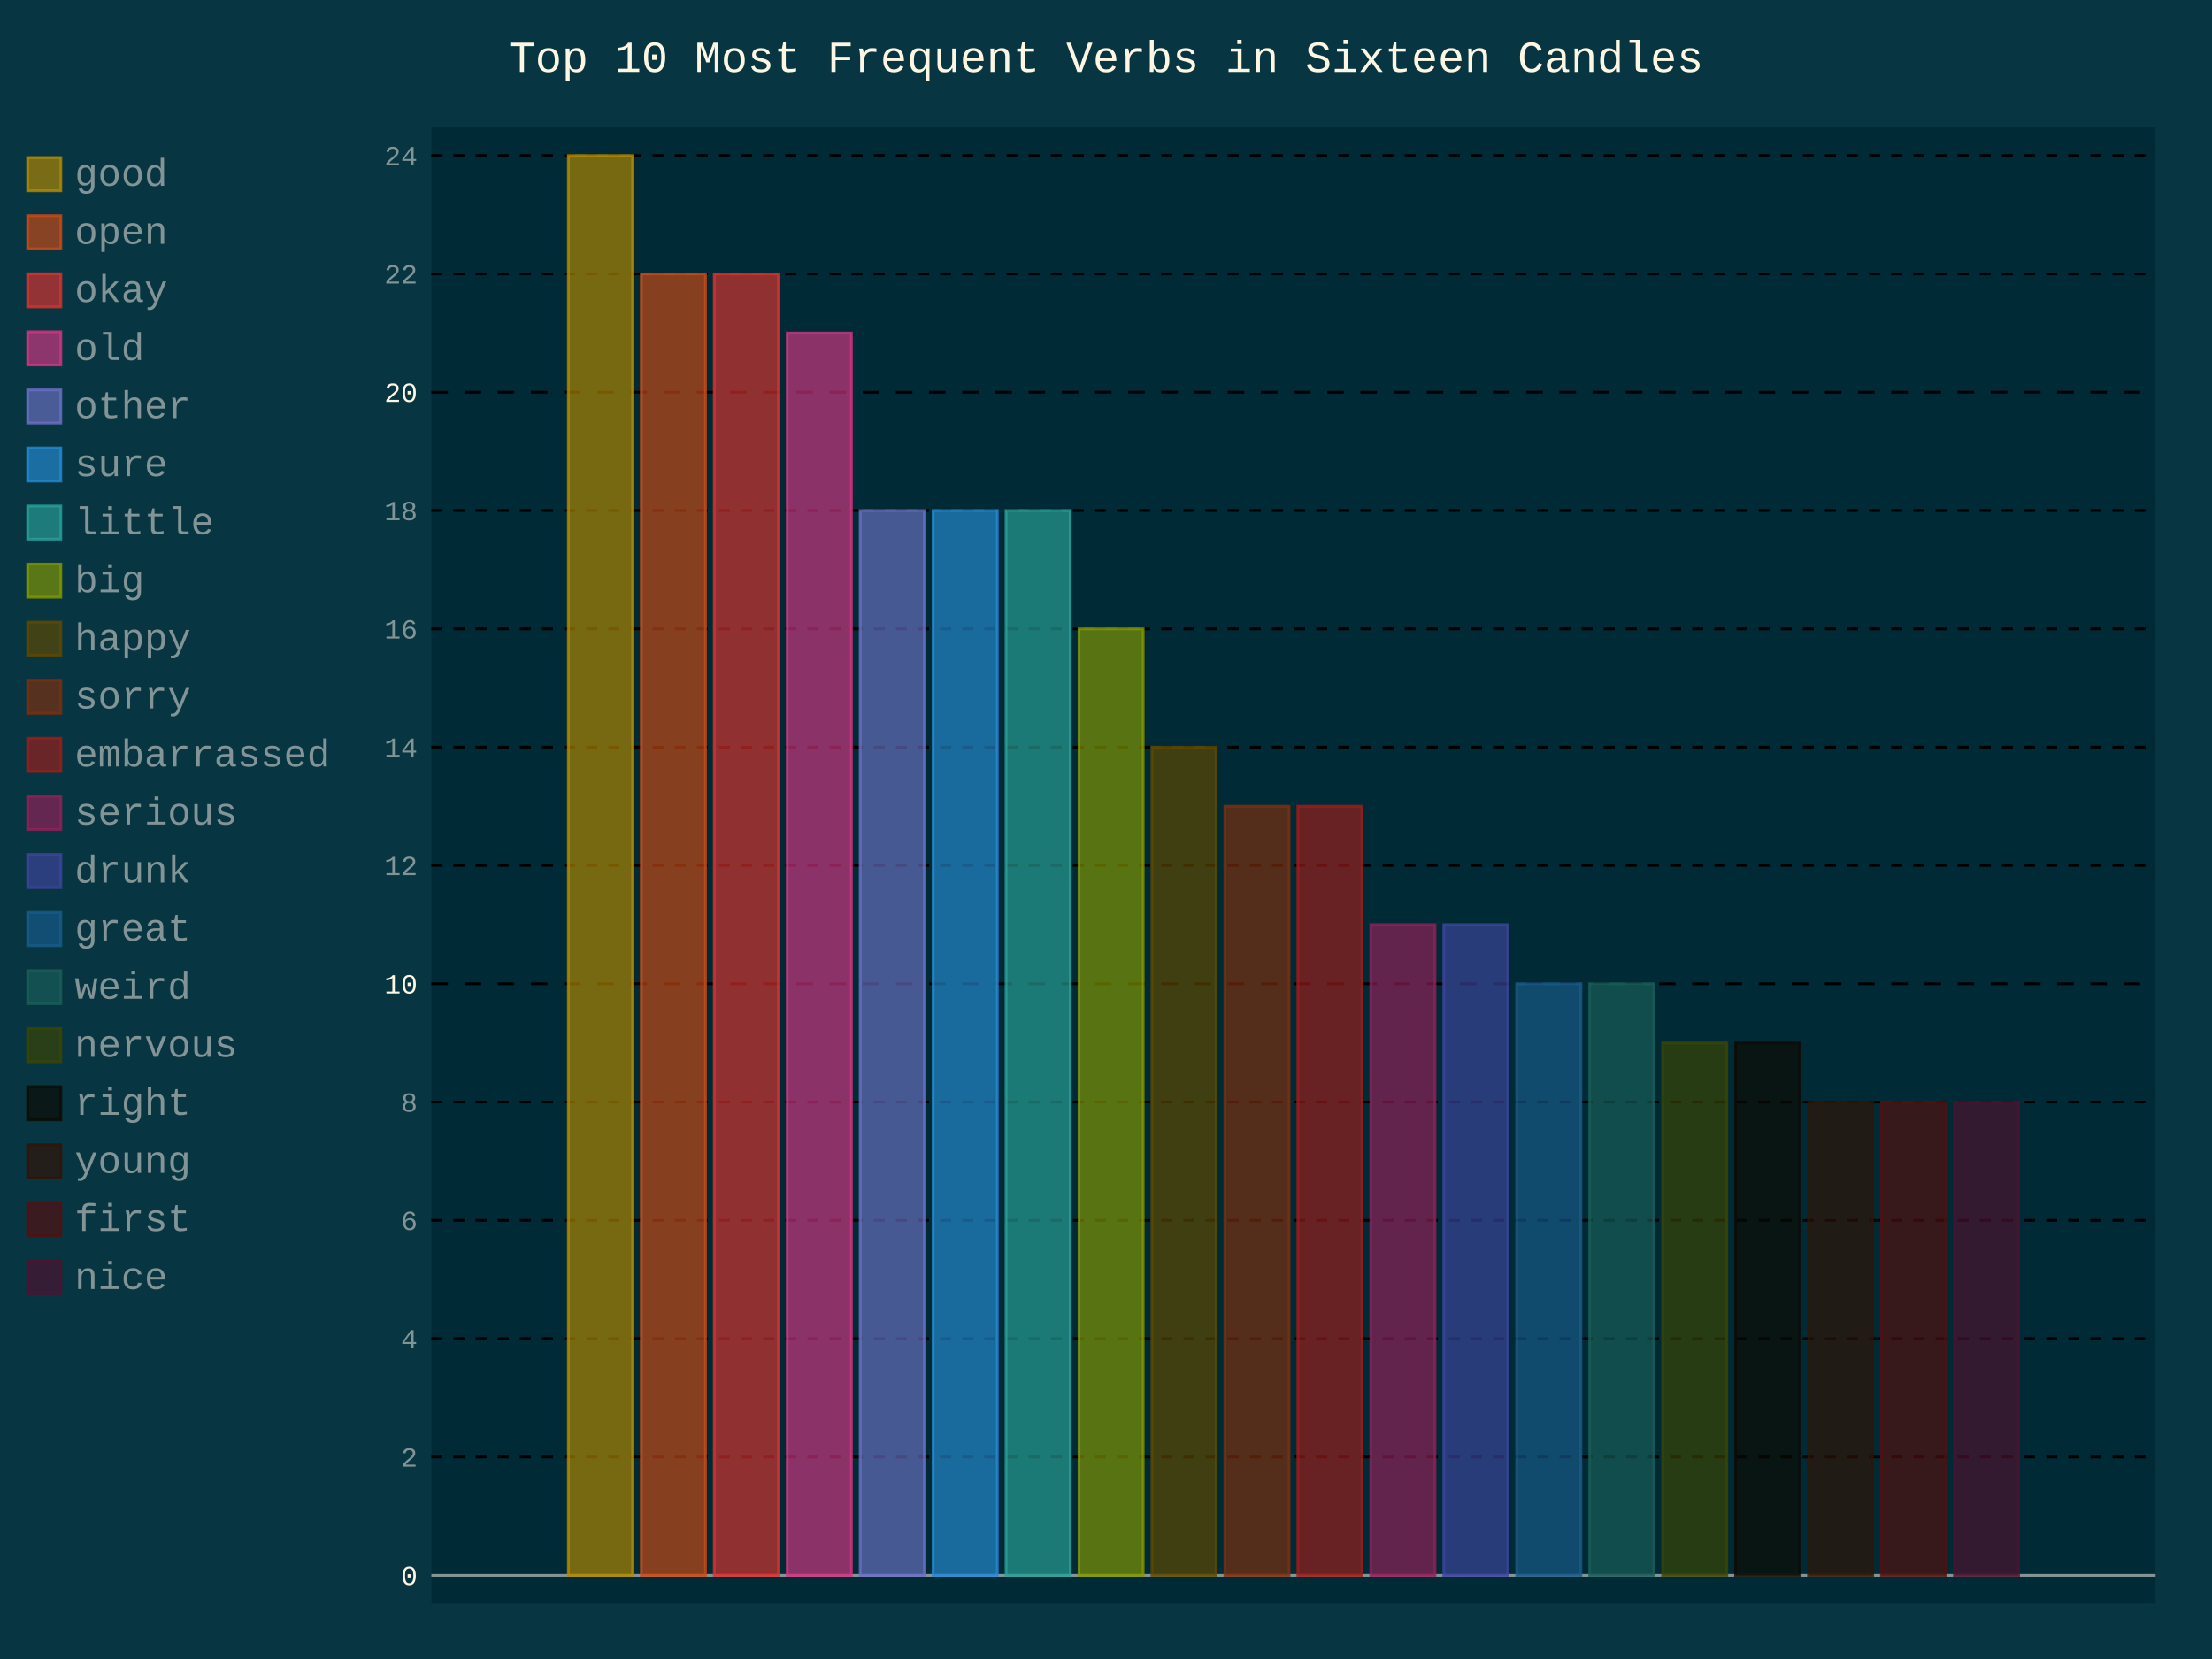
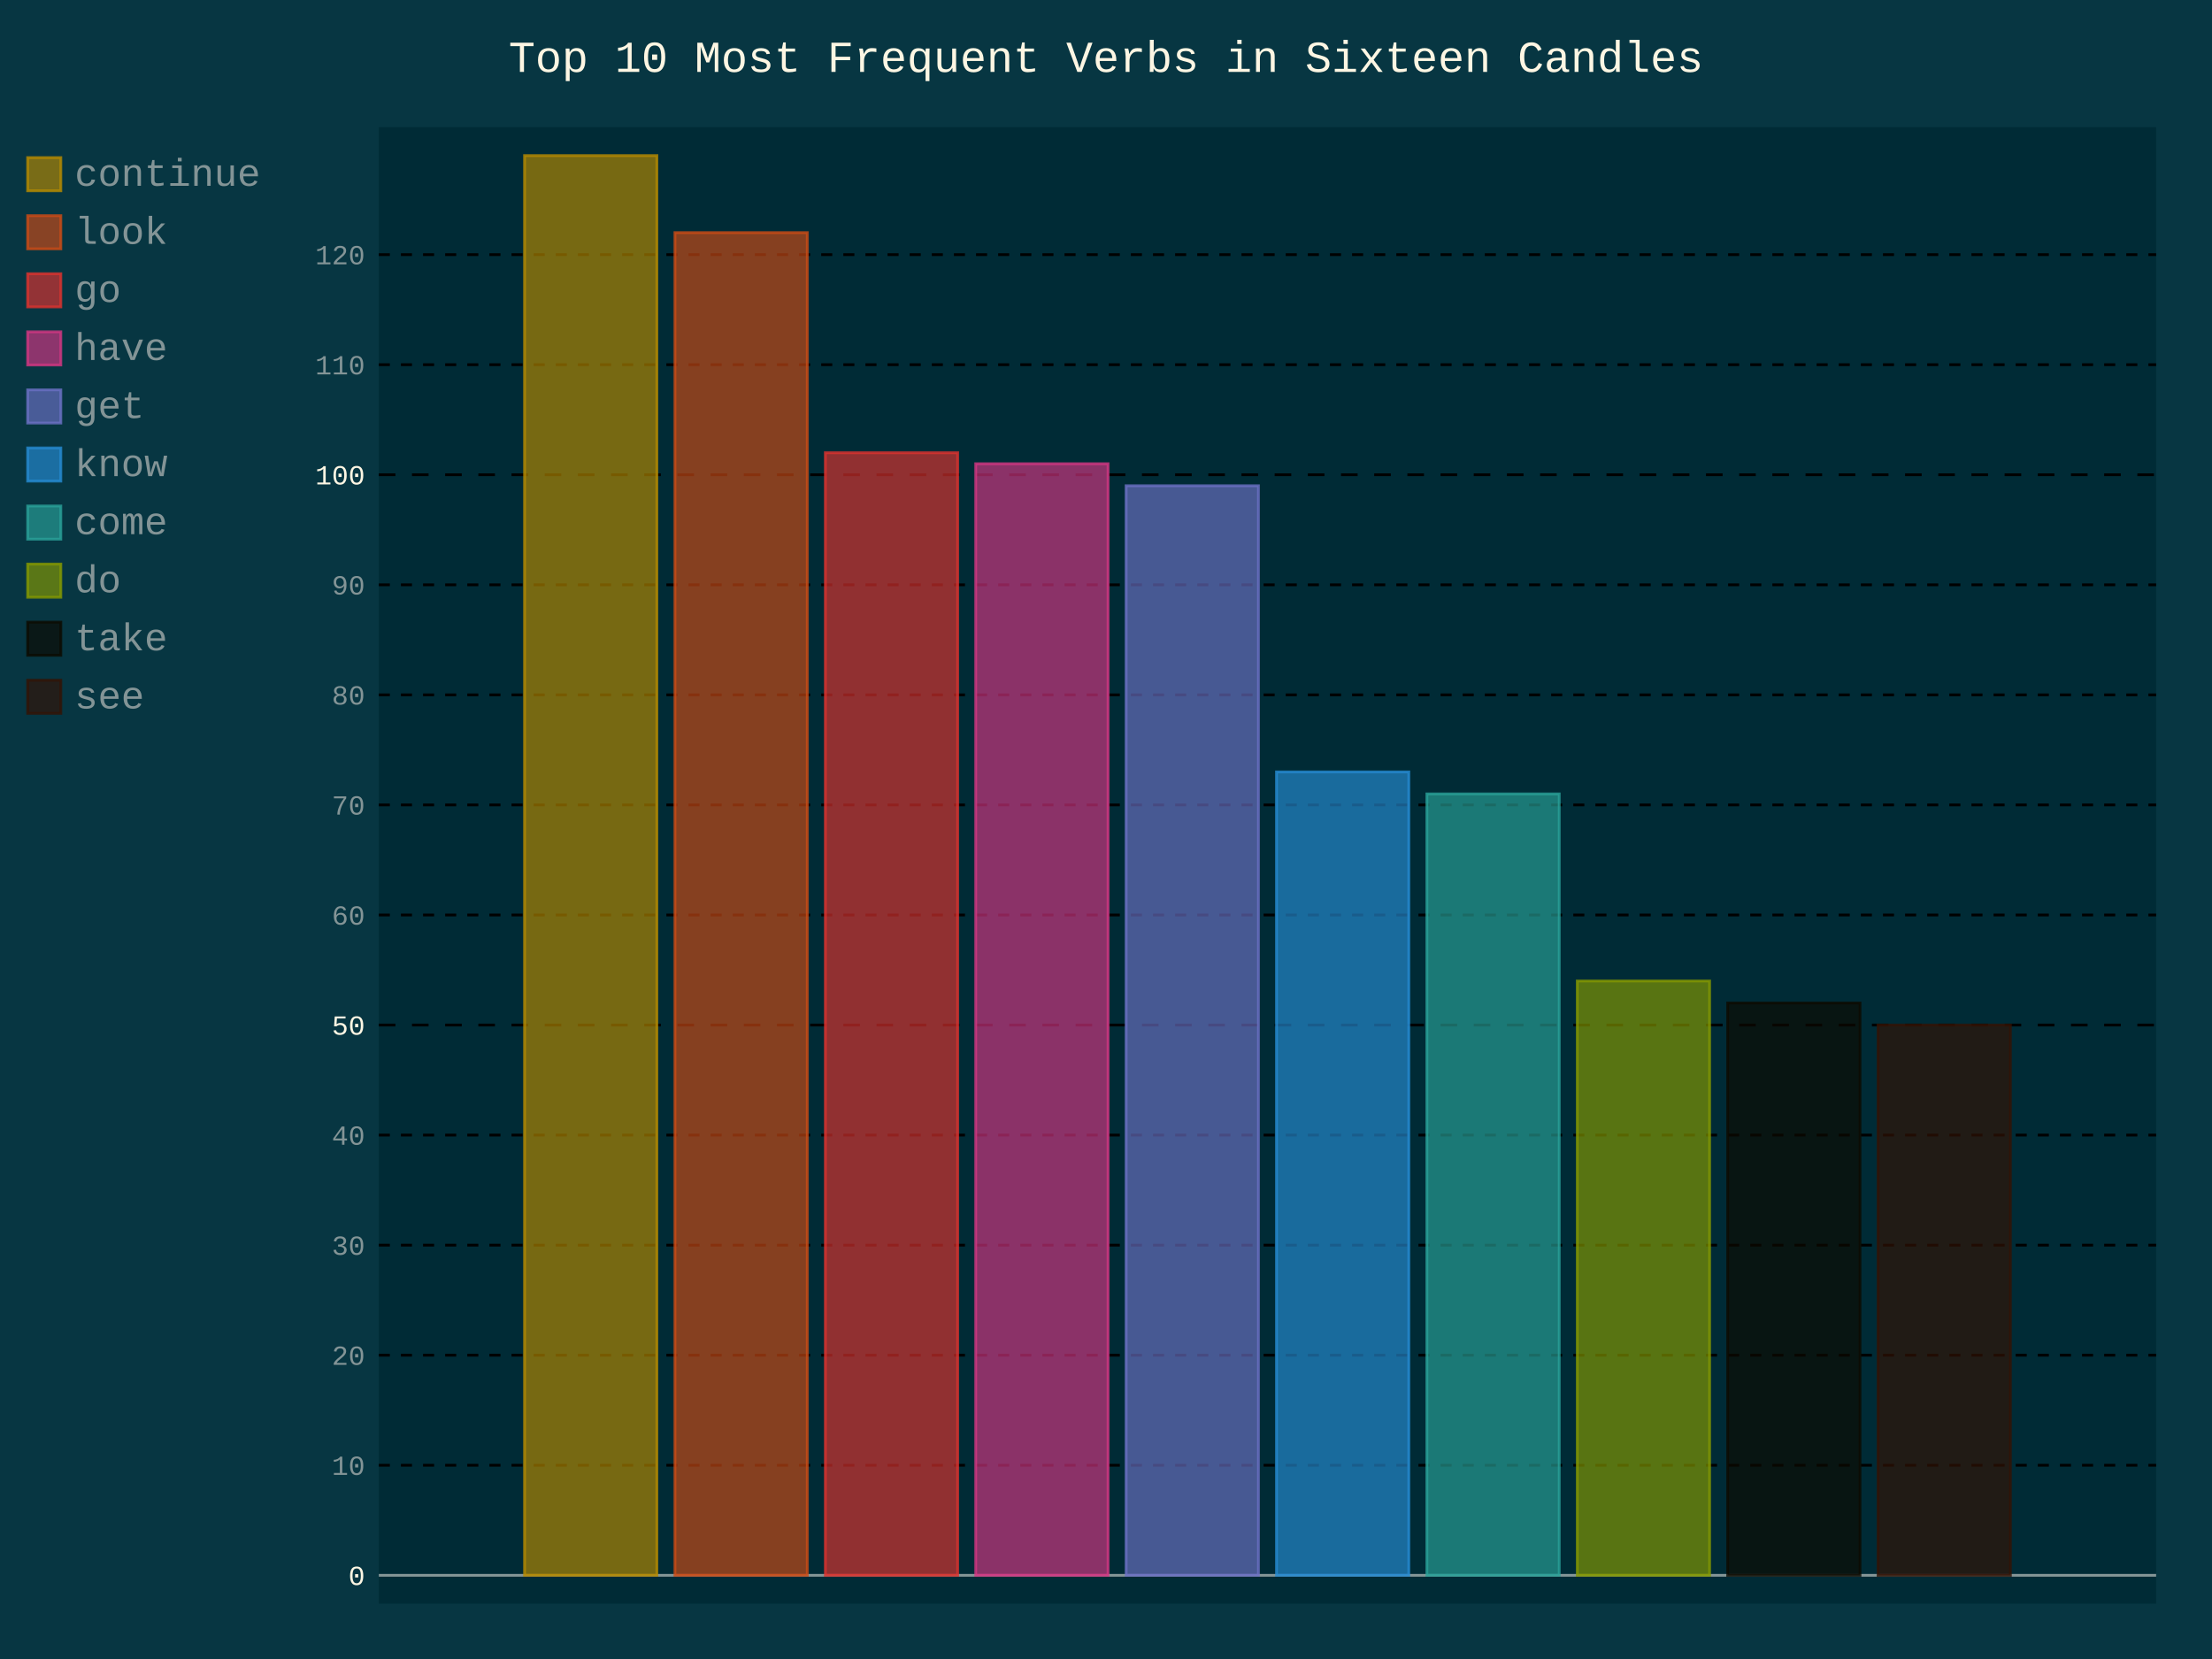
- <svg xmlns="http://www.w3.org/2000/svg" id="chart-12c4cc62-80fc-4d51-9cc6-3040ee820a3d" class="pygal-chart" viewBox="0 0 800 600">
+ <svg xmlns="http://www.w3.org/2000/svg" id="chart-fc4376cb-2a53-4236-ae00-26de7125394e" class="pygal-chart" viewBox="0 0 800 600">
  <defs>
-     <style type="text/css">#chart-12c4cc62-80fc-4d51-9cc6-3040ee820a3d{-webkit-user-select:none;-webkit-font-smoothing:antialiased;font-family:Consolas,"Liberation Mono",Menlo,Courier,monospace}#chart-12c4cc62-80fc-4d51-9cc6-3040ee820a3d .title{font-family:Consolas,"Liberation Mono",Menlo,Courier,monospace;font-size:16px}#chart-12c4cc62-80fc-4d51-9cc6-3040ee820a3d .legends .legend text{font-family:Consolas,"Liberation Mono",Menlo,Courier,monospace;font-size:14px}#chart-12c4cc62-80fc-4d51-9cc6-3040ee820a3d .axis text{font-family:Consolas,"Liberation Mono",Menlo,Courier,monospace;font-size:10px}#chart-12c4cc62-80fc-4d51-9cc6-3040ee820a3d .axis text.major{font-family:Consolas,"Liberation Mono",Menlo,Courier,monospace;font-size:10px}#chart-12c4cc62-80fc-4d51-9cc6-3040ee820a3d .text-overlay text.value{font-family:Consolas,"Liberation Mono",Menlo,Courier,monospace;font-size:16px}#chart-12c4cc62-80fc-4d51-9cc6-3040ee820a3d .text-overlay text.label{font-family:Consolas,"Liberation Mono",Menlo,Courier,monospace;font-size:10px}#chart-12c4cc62-80fc-4d51-9cc6-3040ee820a3d .tooltip{font-family:Consolas,"Liberation Mono",Menlo,Courier,monospace;font-size:14px}#chart-12c4cc62-80fc-4d51-9cc6-3040ee820a3d text.no_data{font-family:Consolas,"Liberation Mono",Menlo,Courier,monospace;font-size:64px}
- #chart-12c4cc62-80fc-4d51-9cc6-3040ee820a3d{background-color:#073642}#chart-12c4cc62-80fc-4d51-9cc6-3040ee820a3d path,#chart-12c4cc62-80fc-4d51-9cc6-3040ee820a3d line,#chart-12c4cc62-80fc-4d51-9cc6-3040ee820a3d rect,#chart-12c4cc62-80fc-4d51-9cc6-3040ee820a3d circle{-webkit-transition:500ms ease-in;-moz-transition:500ms ease-in;transition:500ms ease-in}#chart-12c4cc62-80fc-4d51-9cc6-3040ee820a3d .graph &gt; .background{fill:#073642}#chart-12c4cc62-80fc-4d51-9cc6-3040ee820a3d .plot &gt; .background{fill:#002b36}#chart-12c4cc62-80fc-4d51-9cc6-3040ee820a3d .graph{fill:#839496}#chart-12c4cc62-80fc-4d51-9cc6-3040ee820a3d text.no_data{fill:#fdf6e3}#chart-12c4cc62-80fc-4d51-9cc6-3040ee820a3d .title{fill:#fdf6e3}#chart-12c4cc62-80fc-4d51-9cc6-3040ee820a3d .legends .legend text{fill:#839496}#chart-12c4cc62-80fc-4d51-9cc6-3040ee820a3d .legends .legend:hover text{fill:#fdf6e3}#chart-12c4cc62-80fc-4d51-9cc6-3040ee820a3d .axis .line{stroke:#fdf6e3}#chart-12c4cc62-80fc-4d51-9cc6-3040ee820a3d .axis .guide.line{stroke:#657b83}#chart-12c4cc62-80fc-4d51-9cc6-3040ee820a3d .axis .major.line{stroke:#839496}#chart-12c4cc62-80fc-4d51-9cc6-3040ee820a3d .axis text.major{fill:#fdf6e3}#chart-12c4cc62-80fc-4d51-9cc6-3040ee820a3d .axis.y .guides:hover .guide.line,#chart-12c4cc62-80fc-4d51-9cc6-3040ee820a3d .line-graph .axis.x .guides:hover .guide.line,#chart-12c4cc62-80fc-4d51-9cc6-3040ee820a3d .stackedline-graph .axis.x .guides:hover .guide.line,#chart-12c4cc62-80fc-4d51-9cc6-3040ee820a3d .xy-graph .axis.x .guides:hover .guide.line{stroke:#fdf6e3}#chart-12c4cc62-80fc-4d51-9cc6-3040ee820a3d .axis .guides:hover text{fill:#fdf6e3}#chart-12c4cc62-80fc-4d51-9cc6-3040ee820a3d .reactive{fill-opacity:.66;stroke-opacity:.8;stroke-width:1}#chart-12c4cc62-80fc-4d51-9cc6-3040ee820a3d .ci{stroke:#839496}#chart-12c4cc62-80fc-4d51-9cc6-3040ee820a3d .reactive.active,#chart-12c4cc62-80fc-4d51-9cc6-3040ee820a3d .active .reactive{fill-opacity:.9;stroke-opacity:.9;stroke-width:4}#chart-12c4cc62-80fc-4d51-9cc6-3040ee820a3d .ci .reactive.active{stroke-width:1.5}#chart-12c4cc62-80fc-4d51-9cc6-3040ee820a3d .series text{fill:#fdf6e3}#chart-12c4cc62-80fc-4d51-9cc6-3040ee820a3d .tooltip rect{fill:#002b36;stroke:#fdf6e3;-webkit-transition:opacity 500ms ease-in;-moz-transition:opacity 500ms ease-in;transition:opacity 500ms ease-in}#chart-12c4cc62-80fc-4d51-9cc6-3040ee820a3d .tooltip .label{fill:#839496}#chart-12c4cc62-80fc-4d51-9cc6-3040ee820a3d .tooltip .label{fill:#839496}#chart-12c4cc62-80fc-4d51-9cc6-3040ee820a3d .tooltip .legend{font-size:.8em;fill:#657b83}#chart-12c4cc62-80fc-4d51-9cc6-3040ee820a3d .tooltip .x_label{font-size:.6em;fill:#fdf6e3}#chart-12c4cc62-80fc-4d51-9cc6-3040ee820a3d .tooltip .xlink{font-size:.5em;text-decoration:underline}#chart-12c4cc62-80fc-4d51-9cc6-3040ee820a3d .tooltip .value{font-size:1.5em}#chart-12c4cc62-80fc-4d51-9cc6-3040ee820a3d .bound{font-size:.5em}#chart-12c4cc62-80fc-4d51-9cc6-3040ee820a3d .max-value{font-size:.75em;fill:#657b83}#chart-12c4cc62-80fc-4d51-9cc6-3040ee820a3d .map-element{fill:#002b36;stroke:#657b83 !important}#chart-12c4cc62-80fc-4d51-9cc6-3040ee820a3d .map-element .reactive{fill-opacity:inherit;stroke-opacity:inherit}#chart-12c4cc62-80fc-4d51-9cc6-3040ee820a3d .color-0,#chart-12c4cc62-80fc-4d51-9cc6-3040ee820a3d .color-0 a:visited{stroke:#b58900;fill:#b58900}#chart-12c4cc62-80fc-4d51-9cc6-3040ee820a3d .color-1,#chart-12c4cc62-80fc-4d51-9cc6-3040ee820a3d .color-1 a:visited{stroke:#cb4b16;fill:#cb4b16}#chart-12c4cc62-80fc-4d51-9cc6-3040ee820a3d .color-2,#chart-12c4cc62-80fc-4d51-9cc6-3040ee820a3d .color-2 a:visited{stroke:#dc322f;fill:#dc322f}#chart-12c4cc62-80fc-4d51-9cc6-3040ee820a3d .color-3,#chart-12c4cc62-80fc-4d51-9cc6-3040ee820a3d .color-3 a:visited{stroke:#d33682;fill:#d33682}#chart-12c4cc62-80fc-4d51-9cc6-3040ee820a3d .color-4,#chart-12c4cc62-80fc-4d51-9cc6-3040ee820a3d .color-4 a:visited{stroke:#6c71c4;fill:#6c71c4}#chart-12c4cc62-80fc-4d51-9cc6-3040ee820a3d .color-5,#chart-12c4cc62-80fc-4d51-9cc6-3040ee820a3d .color-5 a:visited{stroke:#268bd2;fill:#268bd2}#chart-12c4cc62-80fc-4d51-9cc6-3040ee820a3d .color-6,#chart-12c4cc62-80fc-4d51-9cc6-3040ee820a3d .color-6 a:visited{stroke:#2aa198;fill:#2aa198}#chart-12c4cc62-80fc-4d51-9cc6-3040ee820a3d .color-7,#chart-12c4cc62-80fc-4d51-9cc6-3040ee820a3d .color-7 a:visited{stroke:#859900;fill:#859900}#chart-12c4cc62-80fc-4d51-9cc6-3040ee820a3d .color-8,#chart-12c4cc62-80fc-4d51-9cc6-3040ee820a3d .color-8 a:visited{stroke:#614900;fill:#614900}#chart-12c4cc62-80fc-4d51-9cc6-3040ee820a3d .color-9,#chart-12c4cc62-80fc-4d51-9cc6-3040ee820a3d .color-9 a:visited{stroke:#7f2f0e;fill:#7f2f0e}#chart-12c4cc62-80fc-4d51-9cc6-3040ee820a3d .color-10,#chart-12c4cc62-80fc-4d51-9cc6-3040ee820a3d .color-10 a:visited{stroke:#9d1d1a;fill:#9d1d1a}#chart-12c4cc62-80fc-4d51-9cc6-3040ee820a3d .color-11,#chart-12c4cc62-80fc-4d51-9cc6-3040ee820a3d .color-11 a:visited{stroke:#942059;fill:#942059}#chart-12c4cc62-80fc-4d51-9cc6-3040ee820a3d .color-12,#chart-12c4cc62-80fc-4d51-9cc6-3040ee820a3d .color-12 a:visited{stroke:#3f449d;fill:#3f449d}#chart-12c4cc62-80fc-4d51-9cc6-3040ee820a3d .color-13,#chart-12c4cc62-80fc-4d51-9cc6-3040ee820a3d .color-13 a:visited{stroke:#195c8b;fill:#195c8b}#chart-12c4cc62-80fc-4d51-9cc6-3040ee820a3d .color-14,#chart-12c4cc62-80fc-4d51-9cc6-3040ee820a3d .color-14 a:visited{stroke:#195e59;fill:#195e59}#chart-12c4cc62-80fc-4d51-9cc6-3040ee820a3d .color-15,#chart-12c4cc62-80fc-4d51-9cc6-3040ee820a3d .color-15 a:visited{stroke:#3c4500;fill:#3c4500}#chart-12c4cc62-80fc-4d51-9cc6-3040ee820a3d .color-16,#chart-12c4cc62-80fc-4d51-9cc6-3040ee820a3d .color-16 a:visited{stroke:#0d0a00;fill:#0d0a00}#chart-12c4cc62-80fc-4d51-9cc6-3040ee820a3d .color-17,#chart-12c4cc62-80fc-4d51-9cc6-3040ee820a3d .color-17 a:visited{stroke:#331306;fill:#331306}#chart-12c4cc62-80fc-4d51-9cc6-3040ee820a3d .color-18,#chart-12c4cc62-80fc-4d51-9cc6-3040ee820a3d .color-18 a:visited{stroke:#540f0e;fill:#540f0e}#chart-12c4cc62-80fc-4d51-9cc6-3040ee820a3d .color-19,#chart-12c4cc62-80fc-4d51-9cc6-3040ee820a3d .color-19 a:visited{stroke:#4f112f;fill:#4f112f}#chart-12c4cc62-80fc-4d51-9cc6-3040ee820a3d .text-overlay .color-0 text{fill:black}#chart-12c4cc62-80fc-4d51-9cc6-3040ee820a3d .text-overlay .color-1 text{fill:black}#chart-12c4cc62-80fc-4d51-9cc6-3040ee820a3d .text-overlay .color-2 text{fill:black}#chart-12c4cc62-80fc-4d51-9cc6-3040ee820a3d .text-overlay .color-3 text{fill:black}#chart-12c4cc62-80fc-4d51-9cc6-3040ee820a3d .text-overlay .color-4 text{fill:black}#chart-12c4cc62-80fc-4d51-9cc6-3040ee820a3d .text-overlay .color-5 text{fill:black}#chart-12c4cc62-80fc-4d51-9cc6-3040ee820a3d .text-overlay .color-6 text{fill:black}#chart-12c4cc62-80fc-4d51-9cc6-3040ee820a3d .text-overlay .color-7 text{fill:black}#chart-12c4cc62-80fc-4d51-9cc6-3040ee820a3d .text-overlay .color-8 text{fill:black}#chart-12c4cc62-80fc-4d51-9cc6-3040ee820a3d .text-overlay .color-9 text{fill:black}#chart-12c4cc62-80fc-4d51-9cc6-3040ee820a3d .text-overlay .color-10 text{fill:black}#chart-12c4cc62-80fc-4d51-9cc6-3040ee820a3d .text-overlay .color-11 text{fill:black}#chart-12c4cc62-80fc-4d51-9cc6-3040ee820a3d .text-overlay .color-12 text{fill:black}#chart-12c4cc62-80fc-4d51-9cc6-3040ee820a3d .text-overlay .color-13 text{fill:black}#chart-12c4cc62-80fc-4d51-9cc6-3040ee820a3d .text-overlay .color-14 text{fill:black}#chart-12c4cc62-80fc-4d51-9cc6-3040ee820a3d .text-overlay .color-15 text{fill:white}#chart-12c4cc62-80fc-4d51-9cc6-3040ee820a3d .text-overlay .color-16 text{fill:white}#chart-12c4cc62-80fc-4d51-9cc6-3040ee820a3d .text-overlay .color-17 text{fill:white}#chart-12c4cc62-80fc-4d51-9cc6-3040ee820a3d .text-overlay .color-18 text{fill:black}#chart-12c4cc62-80fc-4d51-9cc6-3040ee820a3d .text-overlay .color-19 text{fill:black}
- #chart-12c4cc62-80fc-4d51-9cc6-3040ee820a3d text.no_data{text-anchor:middle}#chart-12c4cc62-80fc-4d51-9cc6-3040ee820a3d .guide.line{fill:none}#chart-12c4cc62-80fc-4d51-9cc6-3040ee820a3d .centered{text-anchor:middle}#chart-12c4cc62-80fc-4d51-9cc6-3040ee820a3d .title{text-anchor:middle}#chart-12c4cc62-80fc-4d51-9cc6-3040ee820a3d .legends .legend text{fill-opacity:1}#chart-12c4cc62-80fc-4d51-9cc6-3040ee820a3d .axis.x text{text-anchor:middle}#chart-12c4cc62-80fc-4d51-9cc6-3040ee820a3d .axis.x:not(.web) text[transform]{text-anchor:start}#chart-12c4cc62-80fc-4d51-9cc6-3040ee820a3d .axis.x:not(.web) text[transform].backwards{text-anchor:end}#chart-12c4cc62-80fc-4d51-9cc6-3040ee820a3d .axis.y text{text-anchor:end}#chart-12c4cc62-80fc-4d51-9cc6-3040ee820a3d .axis.y text[transform].backwards{text-anchor:start}#chart-12c4cc62-80fc-4d51-9cc6-3040ee820a3d .axis.y2 text{text-anchor:start}#chart-12c4cc62-80fc-4d51-9cc6-3040ee820a3d .axis.y2 text[transform].backwards{text-anchor:end}#chart-12c4cc62-80fc-4d51-9cc6-3040ee820a3d .axis .guide.line{stroke-dasharray:4,4;stroke:black}#chart-12c4cc62-80fc-4d51-9cc6-3040ee820a3d .axis .major.guide.line{stroke-dasharray:6,6;stroke:black}#chart-12c4cc62-80fc-4d51-9cc6-3040ee820a3d .horizontal .axis.y .guide.line,#chart-12c4cc62-80fc-4d51-9cc6-3040ee820a3d .horizontal .axis.y2 .guide.line,#chart-12c4cc62-80fc-4d51-9cc6-3040ee820a3d .vertical .axis.x .guide.line{opacity:0}#chart-12c4cc62-80fc-4d51-9cc6-3040ee820a3d .horizontal .axis.always_show .guide.line,#chart-12c4cc62-80fc-4d51-9cc6-3040ee820a3d .vertical .axis.always_show .guide.line{opacity:1 !important}#chart-12c4cc62-80fc-4d51-9cc6-3040ee820a3d .axis.y .guides:hover .guide.line,#chart-12c4cc62-80fc-4d51-9cc6-3040ee820a3d .axis.y2 .guides:hover .guide.line,#chart-12c4cc62-80fc-4d51-9cc6-3040ee820a3d .axis.x .guides:hover .guide.line{opacity:1}#chart-12c4cc62-80fc-4d51-9cc6-3040ee820a3d .axis .guides:hover text{opacity:1}#chart-12c4cc62-80fc-4d51-9cc6-3040ee820a3d .nofill{fill:none}#chart-12c4cc62-80fc-4d51-9cc6-3040ee820a3d .subtle-fill{fill-opacity:.2}#chart-12c4cc62-80fc-4d51-9cc6-3040ee820a3d .dot{stroke-width:1px;fill-opacity:1;stroke-opacity:1}#chart-12c4cc62-80fc-4d51-9cc6-3040ee820a3d .dot.active{stroke-width:5px}#chart-12c4cc62-80fc-4d51-9cc6-3040ee820a3d .dot.negative{fill:transparent}#chart-12c4cc62-80fc-4d51-9cc6-3040ee820a3d text,#chart-12c4cc62-80fc-4d51-9cc6-3040ee820a3d tspan{stroke:none !important}#chart-12c4cc62-80fc-4d51-9cc6-3040ee820a3d .series text.active{opacity:1}#chart-12c4cc62-80fc-4d51-9cc6-3040ee820a3d .tooltip rect{fill-opacity:.95;stroke-width:.5}#chart-12c4cc62-80fc-4d51-9cc6-3040ee820a3d .tooltip text{fill-opacity:1}#chart-12c4cc62-80fc-4d51-9cc6-3040ee820a3d .showable{visibility:hidden}#chart-12c4cc62-80fc-4d51-9cc6-3040ee820a3d .showable.shown{visibility:visible}#chart-12c4cc62-80fc-4d51-9cc6-3040ee820a3d .gauge-background{fill:rgba(229,229,229,1);stroke:none}#chart-12c4cc62-80fc-4d51-9cc6-3040ee820a3d .bg-lines{stroke:#073642;stroke-width:2px}</style>
+     <style type="text/css">#chart-fc4376cb-2a53-4236-ae00-26de7125394e{-webkit-user-select:none;-webkit-font-smoothing:antialiased;font-family:Consolas,"Liberation Mono",Menlo,Courier,monospace}#chart-fc4376cb-2a53-4236-ae00-26de7125394e .title{font-family:Consolas,"Liberation Mono",Menlo,Courier,monospace;font-size:16px}#chart-fc4376cb-2a53-4236-ae00-26de7125394e .legends .legend text{font-family:Consolas,"Liberation Mono",Menlo,Courier,monospace;font-size:14px}#chart-fc4376cb-2a53-4236-ae00-26de7125394e .axis text{font-family:Consolas,"Liberation Mono",Menlo,Courier,monospace;font-size:10px}#chart-fc4376cb-2a53-4236-ae00-26de7125394e .axis text.major{font-family:Consolas,"Liberation Mono",Menlo,Courier,monospace;font-size:10px}#chart-fc4376cb-2a53-4236-ae00-26de7125394e .text-overlay text.value{font-family:Consolas,"Liberation Mono",Menlo,Courier,monospace;font-size:16px}#chart-fc4376cb-2a53-4236-ae00-26de7125394e .text-overlay text.label{font-family:Consolas,"Liberation Mono",Menlo,Courier,monospace;font-size:10px}#chart-fc4376cb-2a53-4236-ae00-26de7125394e .tooltip{font-family:Consolas,"Liberation Mono",Menlo,Courier,monospace;font-size:14px}#chart-fc4376cb-2a53-4236-ae00-26de7125394e text.no_data{font-family:Consolas,"Liberation Mono",Menlo,Courier,monospace;font-size:64px}
+ #chart-fc4376cb-2a53-4236-ae00-26de7125394e{background-color:#073642}#chart-fc4376cb-2a53-4236-ae00-26de7125394e path,#chart-fc4376cb-2a53-4236-ae00-26de7125394e line,#chart-fc4376cb-2a53-4236-ae00-26de7125394e rect,#chart-fc4376cb-2a53-4236-ae00-26de7125394e circle{-webkit-transition:500ms ease-in;-moz-transition:500ms ease-in;transition:500ms ease-in}#chart-fc4376cb-2a53-4236-ae00-26de7125394e .graph &gt; .background{fill:#073642}#chart-fc4376cb-2a53-4236-ae00-26de7125394e .plot &gt; .background{fill:#002b36}#chart-fc4376cb-2a53-4236-ae00-26de7125394e .graph{fill:#839496}#chart-fc4376cb-2a53-4236-ae00-26de7125394e text.no_data{fill:#fdf6e3}#chart-fc4376cb-2a53-4236-ae00-26de7125394e .title{fill:#fdf6e3}#chart-fc4376cb-2a53-4236-ae00-26de7125394e .legends .legend text{fill:#839496}#chart-fc4376cb-2a53-4236-ae00-26de7125394e .legends .legend:hover text{fill:#fdf6e3}#chart-fc4376cb-2a53-4236-ae00-26de7125394e .axis .line{stroke:#fdf6e3}#chart-fc4376cb-2a53-4236-ae00-26de7125394e .axis .guide.line{stroke:#657b83}#chart-fc4376cb-2a53-4236-ae00-26de7125394e .axis .major.line{stroke:#839496}#chart-fc4376cb-2a53-4236-ae00-26de7125394e .axis text.major{fill:#fdf6e3}#chart-fc4376cb-2a53-4236-ae00-26de7125394e .axis.y .guides:hover .guide.line,#chart-fc4376cb-2a53-4236-ae00-26de7125394e .line-graph .axis.x .guides:hover .guide.line,#chart-fc4376cb-2a53-4236-ae00-26de7125394e .stackedline-graph .axis.x .guides:hover .guide.line,#chart-fc4376cb-2a53-4236-ae00-26de7125394e .xy-graph .axis.x .guides:hover .guide.line{stroke:#fdf6e3}#chart-fc4376cb-2a53-4236-ae00-26de7125394e .axis .guides:hover text{fill:#fdf6e3}#chart-fc4376cb-2a53-4236-ae00-26de7125394e .reactive{fill-opacity:.66;stroke-opacity:.8;stroke-width:1}#chart-fc4376cb-2a53-4236-ae00-26de7125394e .ci{stroke:#839496}#chart-fc4376cb-2a53-4236-ae00-26de7125394e .reactive.active,#chart-fc4376cb-2a53-4236-ae00-26de7125394e .active .reactive{fill-opacity:.9;stroke-opacity:.9;stroke-width:4}#chart-fc4376cb-2a53-4236-ae00-26de7125394e .ci .reactive.active{stroke-width:1.5}#chart-fc4376cb-2a53-4236-ae00-26de7125394e .series text{fill:#fdf6e3}#chart-fc4376cb-2a53-4236-ae00-26de7125394e .tooltip rect{fill:#002b36;stroke:#fdf6e3;-webkit-transition:opacity 500ms ease-in;-moz-transition:opacity 500ms ease-in;transition:opacity 500ms ease-in}#chart-fc4376cb-2a53-4236-ae00-26de7125394e .tooltip .label{fill:#839496}#chart-fc4376cb-2a53-4236-ae00-26de7125394e .tooltip .label{fill:#839496}#chart-fc4376cb-2a53-4236-ae00-26de7125394e .tooltip .legend{font-size:.8em;fill:#657b83}#chart-fc4376cb-2a53-4236-ae00-26de7125394e .tooltip .x_label{font-size:.6em;fill:#fdf6e3}#chart-fc4376cb-2a53-4236-ae00-26de7125394e .tooltip .xlink{font-size:.5em;text-decoration:underline}#chart-fc4376cb-2a53-4236-ae00-26de7125394e .tooltip .value{font-size:1.5em}#chart-fc4376cb-2a53-4236-ae00-26de7125394e .bound{font-size:.5em}#chart-fc4376cb-2a53-4236-ae00-26de7125394e .max-value{font-size:.75em;fill:#657b83}#chart-fc4376cb-2a53-4236-ae00-26de7125394e .map-element{fill:#002b36;stroke:#657b83 !important}#chart-fc4376cb-2a53-4236-ae00-26de7125394e .map-element .reactive{fill-opacity:inherit;stroke-opacity:inherit}#chart-fc4376cb-2a53-4236-ae00-26de7125394e .color-0,#chart-fc4376cb-2a53-4236-ae00-26de7125394e .color-0 a:visited{stroke:#b58900;fill:#b58900}#chart-fc4376cb-2a53-4236-ae00-26de7125394e .color-1,#chart-fc4376cb-2a53-4236-ae00-26de7125394e .color-1 a:visited{stroke:#cb4b16;fill:#cb4b16}#chart-fc4376cb-2a53-4236-ae00-26de7125394e .color-2,#chart-fc4376cb-2a53-4236-ae00-26de7125394e .color-2 a:visited{stroke:#dc322f;fill:#dc322f}#chart-fc4376cb-2a53-4236-ae00-26de7125394e .color-3,#chart-fc4376cb-2a53-4236-ae00-26de7125394e .color-3 a:visited{stroke:#d33682;fill:#d33682}#chart-fc4376cb-2a53-4236-ae00-26de7125394e .color-4,#chart-fc4376cb-2a53-4236-ae00-26de7125394e .color-4 a:visited{stroke:#6c71c4;fill:#6c71c4}#chart-fc4376cb-2a53-4236-ae00-26de7125394e .color-5,#chart-fc4376cb-2a53-4236-ae00-26de7125394e .color-5 a:visited{stroke:#268bd2;fill:#268bd2}#chart-fc4376cb-2a53-4236-ae00-26de7125394e .color-6,#chart-fc4376cb-2a53-4236-ae00-26de7125394e .color-6 a:visited{stroke:#2aa198;fill:#2aa198}#chart-fc4376cb-2a53-4236-ae00-26de7125394e .color-7,#chart-fc4376cb-2a53-4236-ae00-26de7125394e .color-7 a:visited{stroke:#859900;fill:#859900}#chart-fc4376cb-2a53-4236-ae00-26de7125394e .color-8,#chart-fc4376cb-2a53-4236-ae00-26de7125394e .color-8 a:visited{stroke:#0d0a00;fill:#0d0a00}#chart-fc4376cb-2a53-4236-ae00-26de7125394e .color-9,#chart-fc4376cb-2a53-4236-ae00-26de7125394e .color-9 a:visited{stroke:#331306;fill:#331306}#chart-fc4376cb-2a53-4236-ae00-26de7125394e .text-overlay .color-0 text{fill:black}#chart-fc4376cb-2a53-4236-ae00-26de7125394e .text-overlay .color-1 text{fill:black}#chart-fc4376cb-2a53-4236-ae00-26de7125394e .text-overlay .color-2 text{fill:black}#chart-fc4376cb-2a53-4236-ae00-26de7125394e .text-overlay .color-3 text{fill:black}#chart-fc4376cb-2a53-4236-ae00-26de7125394e .text-overlay .color-4 text{fill:black}#chart-fc4376cb-2a53-4236-ae00-26de7125394e .text-overlay .color-5 text{fill:black}#chart-fc4376cb-2a53-4236-ae00-26de7125394e .text-overlay .color-6 text{fill:black}#chart-fc4376cb-2a53-4236-ae00-26de7125394e .text-overlay .color-7 text{fill:black}#chart-fc4376cb-2a53-4236-ae00-26de7125394e .text-overlay .color-8 text{fill:white}#chart-fc4376cb-2a53-4236-ae00-26de7125394e .text-overlay .color-9 text{fill:white}
+ #chart-fc4376cb-2a53-4236-ae00-26de7125394e text.no_data{text-anchor:middle}#chart-fc4376cb-2a53-4236-ae00-26de7125394e .guide.line{fill:none}#chart-fc4376cb-2a53-4236-ae00-26de7125394e .centered{text-anchor:middle}#chart-fc4376cb-2a53-4236-ae00-26de7125394e .title{text-anchor:middle}#chart-fc4376cb-2a53-4236-ae00-26de7125394e .legends .legend text{fill-opacity:1}#chart-fc4376cb-2a53-4236-ae00-26de7125394e .axis.x text{text-anchor:middle}#chart-fc4376cb-2a53-4236-ae00-26de7125394e .axis.x:not(.web) text[transform]{text-anchor:start}#chart-fc4376cb-2a53-4236-ae00-26de7125394e .axis.x:not(.web) text[transform].backwards{text-anchor:end}#chart-fc4376cb-2a53-4236-ae00-26de7125394e .axis.y text{text-anchor:end}#chart-fc4376cb-2a53-4236-ae00-26de7125394e .axis.y text[transform].backwards{text-anchor:start}#chart-fc4376cb-2a53-4236-ae00-26de7125394e .axis.y2 text{text-anchor:start}#chart-fc4376cb-2a53-4236-ae00-26de7125394e .axis.y2 text[transform].backwards{text-anchor:end}#chart-fc4376cb-2a53-4236-ae00-26de7125394e .axis .guide.line{stroke-dasharray:4,4;stroke:black}#chart-fc4376cb-2a53-4236-ae00-26de7125394e .axis .major.guide.line{stroke-dasharray:6,6;stroke:black}#chart-fc4376cb-2a53-4236-ae00-26de7125394e .horizontal .axis.y .guide.line,#chart-fc4376cb-2a53-4236-ae00-26de7125394e .horizontal .axis.y2 .guide.line,#chart-fc4376cb-2a53-4236-ae00-26de7125394e .vertical .axis.x .guide.line{opacity:0}#chart-fc4376cb-2a53-4236-ae00-26de7125394e .horizontal .axis.always_show .guide.line,#chart-fc4376cb-2a53-4236-ae00-26de7125394e .vertical .axis.always_show .guide.line{opacity:1 !important}#chart-fc4376cb-2a53-4236-ae00-26de7125394e .axis.y .guides:hover .guide.line,#chart-fc4376cb-2a53-4236-ae00-26de7125394e .axis.y2 .guides:hover .guide.line,#chart-fc4376cb-2a53-4236-ae00-26de7125394e .axis.x .guides:hover .guide.line{opacity:1}#chart-fc4376cb-2a53-4236-ae00-26de7125394e .axis .guides:hover text{opacity:1}#chart-fc4376cb-2a53-4236-ae00-26de7125394e .nofill{fill:none}#chart-fc4376cb-2a53-4236-ae00-26de7125394e .subtle-fill{fill-opacity:.2}#chart-fc4376cb-2a53-4236-ae00-26de7125394e .dot{stroke-width:1px;fill-opacity:1;stroke-opacity:1}#chart-fc4376cb-2a53-4236-ae00-26de7125394e .dot.active{stroke-width:5px}#chart-fc4376cb-2a53-4236-ae00-26de7125394e .dot.negative{fill:transparent}#chart-fc4376cb-2a53-4236-ae00-26de7125394e text,#chart-fc4376cb-2a53-4236-ae00-26de7125394e tspan{stroke:none !important}#chart-fc4376cb-2a53-4236-ae00-26de7125394e .series text.active{opacity:1}#chart-fc4376cb-2a53-4236-ae00-26de7125394e .tooltip rect{fill-opacity:.95;stroke-width:.5}#chart-fc4376cb-2a53-4236-ae00-26de7125394e .tooltip text{fill-opacity:1}#chart-fc4376cb-2a53-4236-ae00-26de7125394e .showable{visibility:hidden}#chart-fc4376cb-2a53-4236-ae00-26de7125394e .showable.shown{visibility:visible}#chart-fc4376cb-2a53-4236-ae00-26de7125394e .gauge-background{fill:rgba(229,229,229,1);stroke:none}#chart-fc4376cb-2a53-4236-ae00-26de7125394e .bg-lines{stroke:#073642;stroke-width:2px}</style>
  </defs>
  <g class="graph bar-graph vertical">
    <rect x="0" y="0" width="800" height="600" class="background" />
-     <g transform="translate(156, 46)" class="plot">
-       <rect x="0" y="0" width="623.6" height="534" class="background" />
+     <g transform="translate(137, 46)" class="plot">
+       <rect x="0" y="0" width="642.8" height="534" class="background" />
      <g class="axis y always_show">
        <g class="guides">
-           <path d="M0 523.731 h623.6" class="axis major line" />
+           <path d="M0 523.731 h642.8" class="axis major line" />
          <text x="-5" y="527.231" class="major">0</text>
        </g>
        <g class="guides">
-           <path d="M0 480.942 h623.6" class="guide line" />
-           <text x="-5" y="484.442" class="">2</text>
-         </g>
-         <g class="guides">
-           <path d="M0 438.154 h623.6" class="guide line" />
-           <text x="-5" y="441.654" class="">4</text>
-         </g>
-         <g class="guides">
-           <path d="M0 395.365 h623.6" class="guide line" />
-           <text x="-5" y="398.865" class="">6</text>
-         </g>
-         <g class="guides">
-           <path d="M0 352.577 h623.6" class="guide line" />
-           <text x="-5" y="356.077" class="">8</text>
-         </g>
-         <g class="guides">
-           <path d="M0 309.788 h623.6" class="major guide line" />
-           <text x="-5" y="313.288" class="major">10</text>
-         </g>
-         <g class="guides">
-           <path d="M0 267 h623.6" class="guide line" />
-           <text x="-5" y="270.5" class="">12</text>
-         </g>
-         <g class="guides">
-           <path d="M0 224.212 h623.6" class="guide line" />
-           <text x="-5" y="227.712" class="">14</text>
-         </g>
-         <g class="guides">
-           <path d="M0 181.423 h623.6" class="guide line" />
-           <text x="-5" y="184.923" class="">16</text>
-         </g>
-         <g class="guides">
-           <path d="M0 138.635 h623.6" class="guide line" />
-           <text x="-5" y="142.135" class="">18</text>
-         </g>
-         <g class="guides">
-           <path d="M0 95.846 h623.6" class="major guide line" />
-           <text x="-5" y="99.346" class="major">20</text>
-         </g>
-         <g class="guides">
-           <path d="M0 53.058 h623.6" class="guide line" />
-           <text x="-5" y="56.558" class="">22</text>
-         </g>
-         <g class="guides">
-           <path d="M0 10.269 h623.6" class="guide line" />
-           <text x="-5" y="13.769" class="">24</text>
+           <path d="M0 483.928 h642.8" class="guide line" />
+           <text x="-5" y="487.428" class="">10</text>
+         </g>
+         <g class="guides">
+           <path d="M0 444.124 h642.8" class="guide line" />
+           <text x="-5" y="447.624" class="">20</text>
+         </g>
+         <g class="guides">
+           <path d="M0 404.321 h642.8" class="guide line" />
+           <text x="-5" y="407.821" class="">30</text>
+         </g>
+         <g class="guides">
+           <path d="M0 364.518 h642.8" class="guide line" />
+           <text x="-5" y="368.018" class="">40</text>
+         </g>
+         <g class="guides">
+           <path d="M0 324.715 h642.8" class="major guide line" />
+           <text x="-5" y="328.215" class="major">50</text>
+         </g>
+         <g class="guides">
+           <path d="M0 284.911 h642.8" class="guide line" />
+           <text x="-5" y="288.411" class="">60</text>
+         </g>
+         <g class="guides">
+           <path d="M0 245.108 h642.8" class="guide line" />
+           <text x="-5" y="248.608" class="">70</text>
+         </g>
+         <g class="guides">
+           <path d="M0 205.305 h642.8" class="guide line" />
+           <text x="-5" y="208.805" class="">80</text>
+         </g>
+         <g class="guides">
+           <path d="M0 165.502 h642.8" class="guide line" />
+           <text x="-5" y="169.002" class="">90</text>
+         </g>
+         <g class="guides">
+           <path d="M0 125.699 h642.8" class="major guide line" />
+           <text x="-5" y="129.199" class="major">100</text>
+         </g>
+         <g class="guides">
+           <path d="M0 85.895 h642.8" class="guide line" />
+           <text x="-5" y="89.395" class="">110</text>
+         </g>
+         <g class="guides">
+           <path d="M0 46.092 h642.8" class="guide line" />
+           <text x="-5" y="49.592" class="">120</text>
        </g>
      </g>
      <g class="series serie-0 color-0">
        <g class="bars">
          <g class="bar">
-             <rect x="49.552" y="10.269" rx="0" ry="0" width="23.217" height="513.462" class="rect reactive tooltip-trigger" />
+             <rect x="52.71" y="10.269" rx="0" ry="0" width="47.864" height="513.462" class="rect reactive tooltip-trigger" />
          </g>
        </g>
      </g>
      <g class="series serie-1 color-1">
        <g class="bars">
          <g class="bar">
-             <rect x="75.935" y="53.058" rx="0" ry="0" width="23.217" height="470.673" class="rect reactive tooltip-trigger" />
+             <rect x="107.1" y="38.131" rx="0" ry="0" width="47.864" height="485.599" class="rect reactive tooltip-trigger" />
          </g>
        </g>
      </g>
      <g class="series serie-2 color-2">
        <g class="bars">
          <g class="bar">
-             <rect x="102.318" y="53.058" rx="0" ry="0" width="23.217" height="470.673" class="rect reactive tooltip-trigger" />
+             <rect x="161.491" y="117.738" rx="0" ry="0" width="47.864" height="405.993" class="rect reactive tooltip-trigger" />
          </g>
        </g>
      </g>
      <g class="series serie-3 color-3">
        <g class="bars">
          <g class="bar">
-             <rect x="128.701" y="74.452" rx="0" ry="0" width="23.217" height="449.279" class="rect reactive tooltip-trigger" />
+             <rect x="215.882" y="121.718" rx="0" ry="0" width="47.864" height="402.013" class="rect reactive tooltip-trigger" />
          </g>
        </g>
      </g>
      <g class="series serie-4 color-4">
        <g class="bars">
          <g class="bar">
-             <rect x="155.085" y="138.635" rx="0" ry="0" width="23.217" height="385.096" class="rect reactive tooltip-trigger" />
+             <rect x="270.273" y="129.679" rx="0" ry="0" width="47.864" height="394.052" class="rect reactive tooltip-trigger" />
          </g>
        </g>
      </g>
      <g class="series serie-5 color-5">
        <g class="bars">
          <g class="bar">
-             <rect x="181.468" y="138.635" rx="0" ry="0" width="23.217" height="385.096" class="rect reactive tooltip-trigger" />
+             <rect x="324.663" y="233.167" rx="0" ry="0" width="47.864" height="290.564" class="rect reactive tooltip-trigger" />
          </g>
        </g>
      </g>
      <g class="series serie-6 color-6">
        <g class="bars">
          <g class="bar">
-             <rect x="207.851" y="138.635" rx="0" ry="0" width="23.217" height="385.096" class="rect reactive tooltip-trigger" />
+             <rect x="379.054" y="241.128" rx="0" ry="0" width="47.864" height="282.603" class="rect reactive tooltip-trigger" />
          </g>
        </g>
      </g>
      <g class="series serie-7 color-7">
        <g class="bars">
          <g class="bar">
-             <rect x="234.234" y="181.423" rx="0" ry="0" width="23.217" height="342.308" class="rect reactive tooltip-trigger" />
+             <rect x="433.445" y="308.793" rx="0" ry="0" width="47.864" height="214.937" class="rect reactive tooltip-trigger" />
          </g>
        </g>
      </g>
      <g class="series serie-8 color-8">
        <g class="bars">
          <g class="bar">
-             <rect x="260.617" y="224.212" rx="0" ry="0" width="23.217" height="299.519" class="rect reactive tooltip-trigger" />
+             <rect x="487.836" y="316.754" rx="0" ry="0" width="47.864" height="206.977" class="rect reactive tooltip-trigger" />
          </g>
        </g>
      </g>
      <g class="series serie-9 color-9">
        <g class="bars">
          <g class="bar">
-             <rect x="287" y="245.606" rx="0" ry="0" width="23.217" height="278.125" class="rect reactive tooltip-trigger" />
-           </g>
-         </g>
-       </g>
-       <g class="series serie-10 color-10">
-         <g class="bars">
-           <g class="bar">
-             <rect x="313.383" y="245.606" rx="0" ry="0" width="23.217" height="278.125" class="rect reactive tooltip-trigger" />
-           </g>
-         </g>
-       </g>
-       <g class="series serie-11 color-11">
-         <g class="bars">
-           <g class="bar">
-             <rect x="339.766" y="288.394" rx="0" ry="0" width="23.217" height="235.337" class="rect reactive tooltip-trigger" />
-           </g>
-         </g>
-       </g>
-       <g class="series serie-12 color-12">
-         <g class="bars">
-           <g class="bar">
-             <rect x="366.149" y="288.394" rx="0" ry="0" width="23.217" height="235.337" class="rect reactive tooltip-trigger" />
-           </g>
-         </g>
-       </g>
-       <g class="series serie-13 color-13">
-         <g class="bars">
-           <g class="bar">
-             <rect x="392.532" y="309.788" rx="0" ry="0" width="23.217" height="213.942" class="rect reactive tooltip-trigger" />
-           </g>
-         </g>
-       </g>
-       <g class="series serie-14 color-14">
-         <g class="bars">
-           <g class="bar">
-             <rect x="418.915" y="309.788" rx="0" ry="0" width="23.217" height="213.942" class="rect reactive tooltip-trigger" />
-           </g>
-         </g>
-       </g>
-       <g class="series serie-15 color-15">
-         <g class="bars">
-           <g class="bar">
-             <rect x="445.298" y="331.183" rx="0" ry="0" width="23.217" height="192.548" class="rect reactive tooltip-trigger" />
-           </g>
-         </g>
-       </g>
-       <g class="series serie-16 color-16">
-         <g class="bars">
-           <g class="bar">
-             <rect x="471.681" y="331.183" rx="0" ry="0" width="23.217" height="192.548" class="rect reactive tooltip-trigger" />
-           </g>
-         </g>
-       </g>
-       <g class="series serie-17 color-17">
-         <g class="bars">
-           <g class="bar">
-             <rect x="498.065" y="352.577" rx="0" ry="0" width="23.217" height="171.154" class="rect reactive tooltip-trigger" />
-           </g>
-         </g>
-       </g>
-       <g class="series serie-18 color-18">
-         <g class="bars">
-           <g class="bar">
-             <rect x="524.448" y="352.577" rx="0" ry="0" width="23.217" height="171.154" class="rect reactive tooltip-trigger" />
-           </g>
-         </g>
-       </g>
-       <g class="series serie-19 color-19">
-         <g class="bars">
-           <g class="bar">
-             <rect x="550.831" y="352.577" rx="0" ry="0" width="23.217" height="171.154" class="rect reactive tooltip-trigger" />
+             <rect x="542.227" y="324.715" rx="0" ry="0" width="47.864" height="199.016" class="rect reactive tooltip-trigger" />
          </g>
        </g>
      </g>
    </g>
    <g class="titles">
      <text x="400.0" y="26" class="title plot_title">Top 10 Most Frequent Verbs in Sixteen Candles</text>
    </g>
-     <g transform="translate(156, 46)" class="plot overlay">
+     <g transform="translate(137, 46)" class="plot overlay">
      <g class="series serie-0 color-0" />
      <g class="series serie-1 color-1" />
      <g class="series serie-2 color-2" />
      <g class="series serie-3 color-3" />
      <g class="series serie-4 color-4" />
      <g class="series serie-5 color-5" />
      <g class="series serie-6 color-6" />
      <g class="series serie-7 color-7" />
      <g class="series serie-8 color-8" />
      <g class="series serie-9 color-9" />
-       <g class="series serie-10 color-10" />
-       <g class="series serie-11 color-11" />
-       <g class="series serie-12 color-12" />
-       <g class="series serie-13 color-13" />
-       <g class="series serie-14 color-14" />
-       <g class="series serie-15 color-15" />
-       <g class="series serie-16 color-16" />
-       <g class="series serie-17 color-17" />
-       <g class="series serie-18 color-18" />
-       <g class="series serie-19 color-19" />
-     </g>
-     <g transform="translate(156, 46)" class="plot text-overlay">
+     </g>
+     <g transform="translate(137, 46)" class="plot text-overlay">
      <g class="series serie-0 color-0" />
      <g class="series serie-1 color-1" />
      <g class="series serie-2 color-2" />
      <g class="series serie-3 color-3" />
      <g class="series serie-4 color-4" />
      <g class="series serie-5 color-5" />
      <g class="series serie-6 color-6" />
      <g class="series serie-7 color-7" />
      <g class="series serie-8 color-8" />
      <g class="series serie-9 color-9" />
-       <g class="series serie-10 color-10" />
-       <g class="series serie-11 color-11" />
-       <g class="series serie-12 color-12" />
-       <g class="series serie-13 color-13" />
-       <g class="series serie-14 color-14" />
-       <g class="series serie-15 color-15" />
-       <g class="series serie-16 color-16" />
-       <g class="series serie-17 color-17" />
-       <g class="series serie-18 color-18" />
-       <g class="series serie-19 color-19" />
-     </g>
-     <g transform="translate(156, 46)" class="plot tooltip-overlay">
+     </g>
+     <g transform="translate(137, 46)" class="plot tooltip-overlay">
      <g transform="translate(0 0)" style="opacity: 0" class="tooltip">
        <rect rx="0" ry="0" width="0" height="0" class="tooltip-box" />
        <g class="text" />
      </g>
    </g>
    <g transform="translate(10, 56)" class="legends">
      <g id="activate-serie-0" class="legend reactive activate-serie">
        <rect x="0.0" y="1.0" width="12" height="12" class="color-0 reactive" />
-         <text x="17.0" y="11.2">good</text>
+         <text x="17.0" y="11.2">continue</text>
      </g>
      <g id="activate-serie-1" class="legend reactive activate-serie">
        <rect x="0.0" y="22.0" width="12" height="12" class="color-1 reactive" />
-         <text x="17.0" y="32.2">open</text>
+         <text x="17.0" y="32.2">look</text>
      </g>
      <g id="activate-serie-2" class="legend reactive activate-serie">
        <rect x="0.0" y="43.0" width="12" height="12" class="color-2 reactive" />
-         <text x="17.0" y="53.2">okay</text>
+         <text x="17.0" y="53.2">go</text>
      </g>
      <g id="activate-serie-3" class="legend reactive activate-serie">
        <rect x="0.0" y="64.0" width="12" height="12" class="color-3 reactive" />
-         <text x="17.0" y="74.2">old</text>
+         <text x="17.0" y="74.2">have</text>
      </g>
      <g id="activate-serie-4" class="legend reactive activate-serie">
        <rect x="0.0" y="85.0" width="12" height="12" class="color-4 reactive" />
-         <text x="17.0" y="95.2">other</text>
+         <text x="17.0" y="95.2">get</text>
      </g>
      <g id="activate-serie-5" class="legend reactive activate-serie">
        <rect x="0.0" y="106.0" width="12" height="12" class="color-5 reactive" />
-         <text x="17.0" y="116.2">sure</text>
+         <text x="17.0" y="116.2">know</text>
      </g>
      <g id="activate-serie-6" class="legend reactive activate-serie">
        <rect x="0.0" y="127.0" width="12" height="12" class="color-6 reactive" />
-         <text x="17.0" y="137.2">little</text>
+         <text x="17.0" y="137.2">come</text>
      </g>
      <g id="activate-serie-7" class="legend reactive activate-serie">
        <rect x="0.0" y="148.0" width="12" height="12" class="color-7 reactive" />
-         <text x="17.0" y="158.2">big</text>
+         <text x="17.0" y="158.2">do</text>
      </g>
      <g id="activate-serie-8" class="legend reactive activate-serie">
        <rect x="0.0" y="169.0" width="12" height="12" class="color-8 reactive" />
-         <text x="17.0" y="179.2">happy</text>
+         <text x="17.0" y="179.2">take</text>
      </g>
      <g id="activate-serie-9" class="legend reactive activate-serie">
        <rect x="0.0" y="190.0" width="12" height="12" class="color-9 reactive" />
-         <text x="17.0" y="200.2">sorry</text>
-       </g>
-       <g id="activate-serie-10" class="legend reactive activate-serie">
-         <rect x="0.0" y="211.0" width="12" height="12" class="color-10 reactive" />
-         <text x="17.0" y="221.2">embarrassed</text>
-       </g>
-       <g id="activate-serie-11" class="legend reactive activate-serie">
-         <rect x="0.0" y="232.0" width="12" height="12" class="color-11 reactive" />
-         <text x="17.0" y="242.2">serious</text>
-       </g>
-       <g id="activate-serie-12" class="legend reactive activate-serie">
-         <rect x="0.0" y="253.0" width="12" height="12" class="color-12 reactive" />
-         <text x="17.0" y="263.2">drunk</text>
-       </g>
-       <g id="activate-serie-13" class="legend reactive activate-serie">
-         <rect x="0.0" y="274.0" width="12" height="12" class="color-13 reactive" />
-         <text x="17.0" y="284.2">great</text>
-       </g>
-       <g id="activate-serie-14" class="legend reactive activate-serie">
-         <rect x="0.0" y="295.0" width="12" height="12" class="color-14 reactive" />
-         <text x="17.0" y="305.2">weird</text>
-       </g>
-       <g id="activate-serie-15" class="legend reactive activate-serie">
-         <rect x="0.0" y="316.0" width="12" height="12" class="color-15 reactive" />
-         <text x="17.0" y="326.2">nervous</text>
-       </g>
-       <g id="activate-serie-16" class="legend reactive activate-serie">
-         <rect x="0.0" y="337.0" width="12" height="12" class="color-16 reactive" />
-         <text x="17.0" y="347.2">right</text>
-       </g>
-       <g id="activate-serie-17" class="legend reactive activate-serie">
-         <rect x="0.0" y="358.0" width="12" height="12" class="color-17 reactive" />
-         <text x="17.0" y="368.2">young</text>
-       </g>
-       <g id="activate-serie-18" class="legend reactive activate-serie">
-         <rect x="0.0" y="379.0" width="12" height="12" class="color-18 reactive" />
-         <text x="17.0" y="389.2">first</text>
-       </g>
-       <g id="activate-serie-19" class="legend reactive activate-serie">
-         <rect x="0.0" y="400.0" width="12" height="12" class="color-19 reactive" />
-         <text x="17.0" y="410.2">nice</text>
+         <text x="17.0" y="200.2">see</text>
      </g>
    </g>
    <g transform="translate(790, 56)" class="legends" />
  </g>
</svg>
